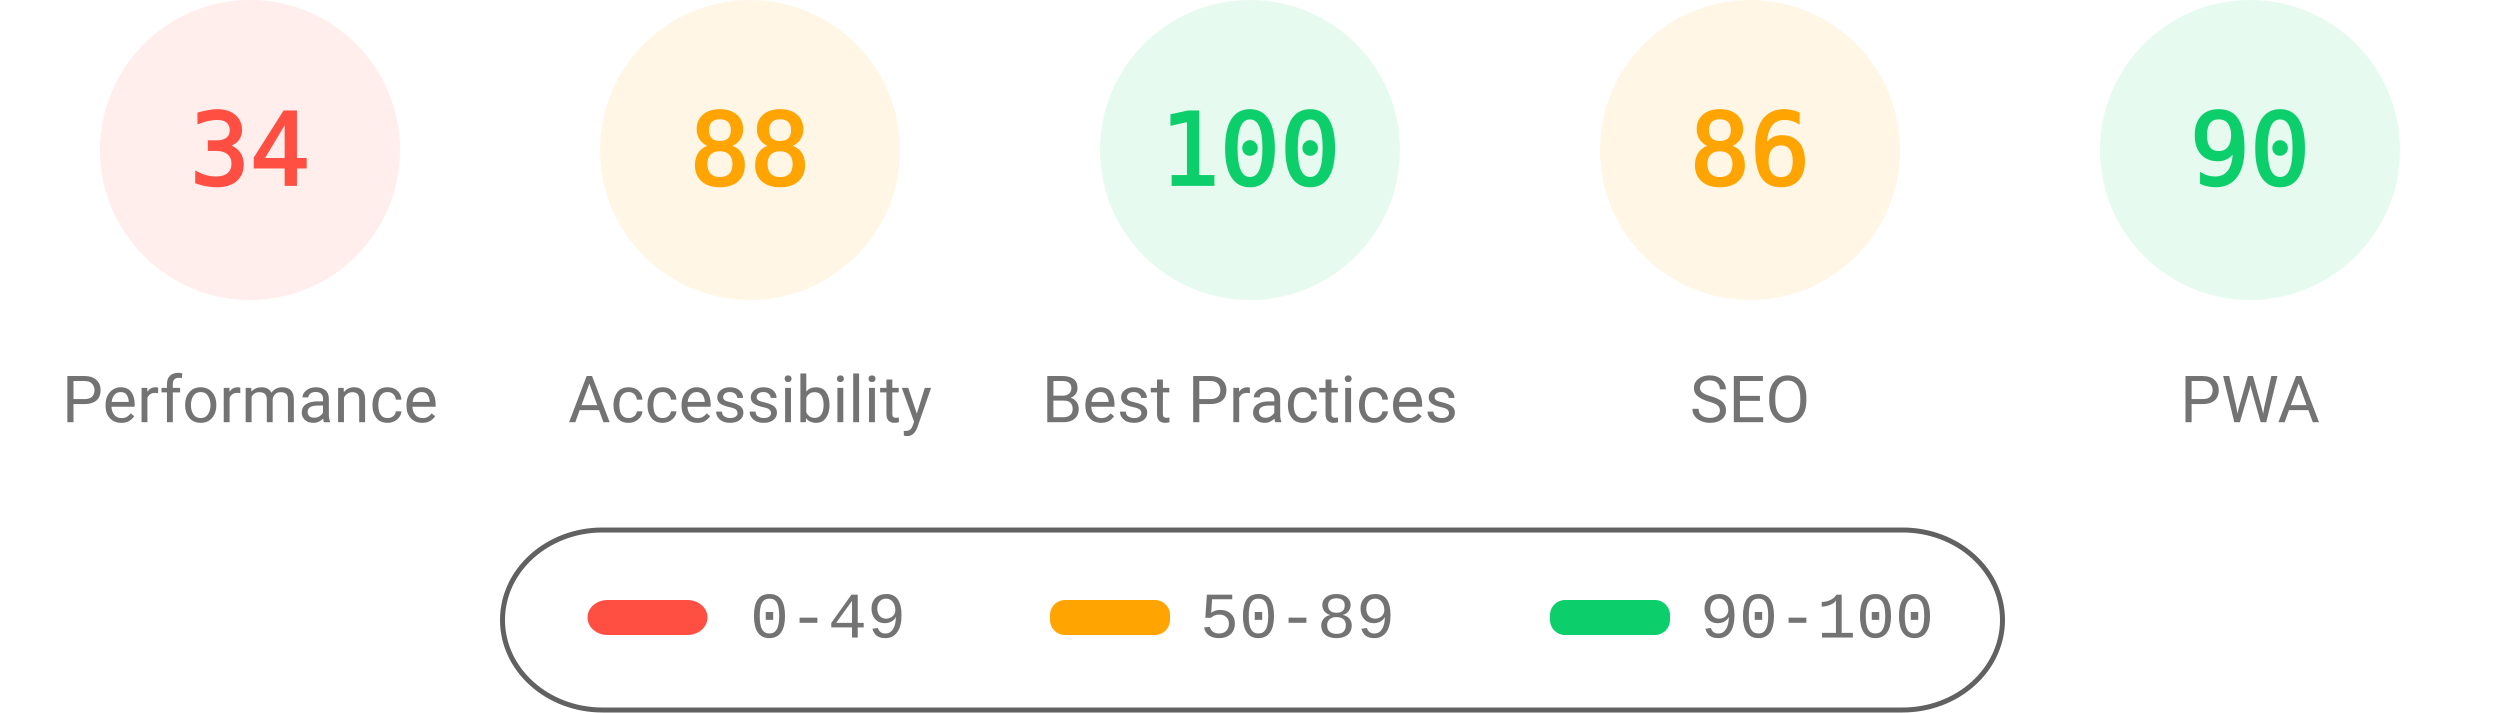
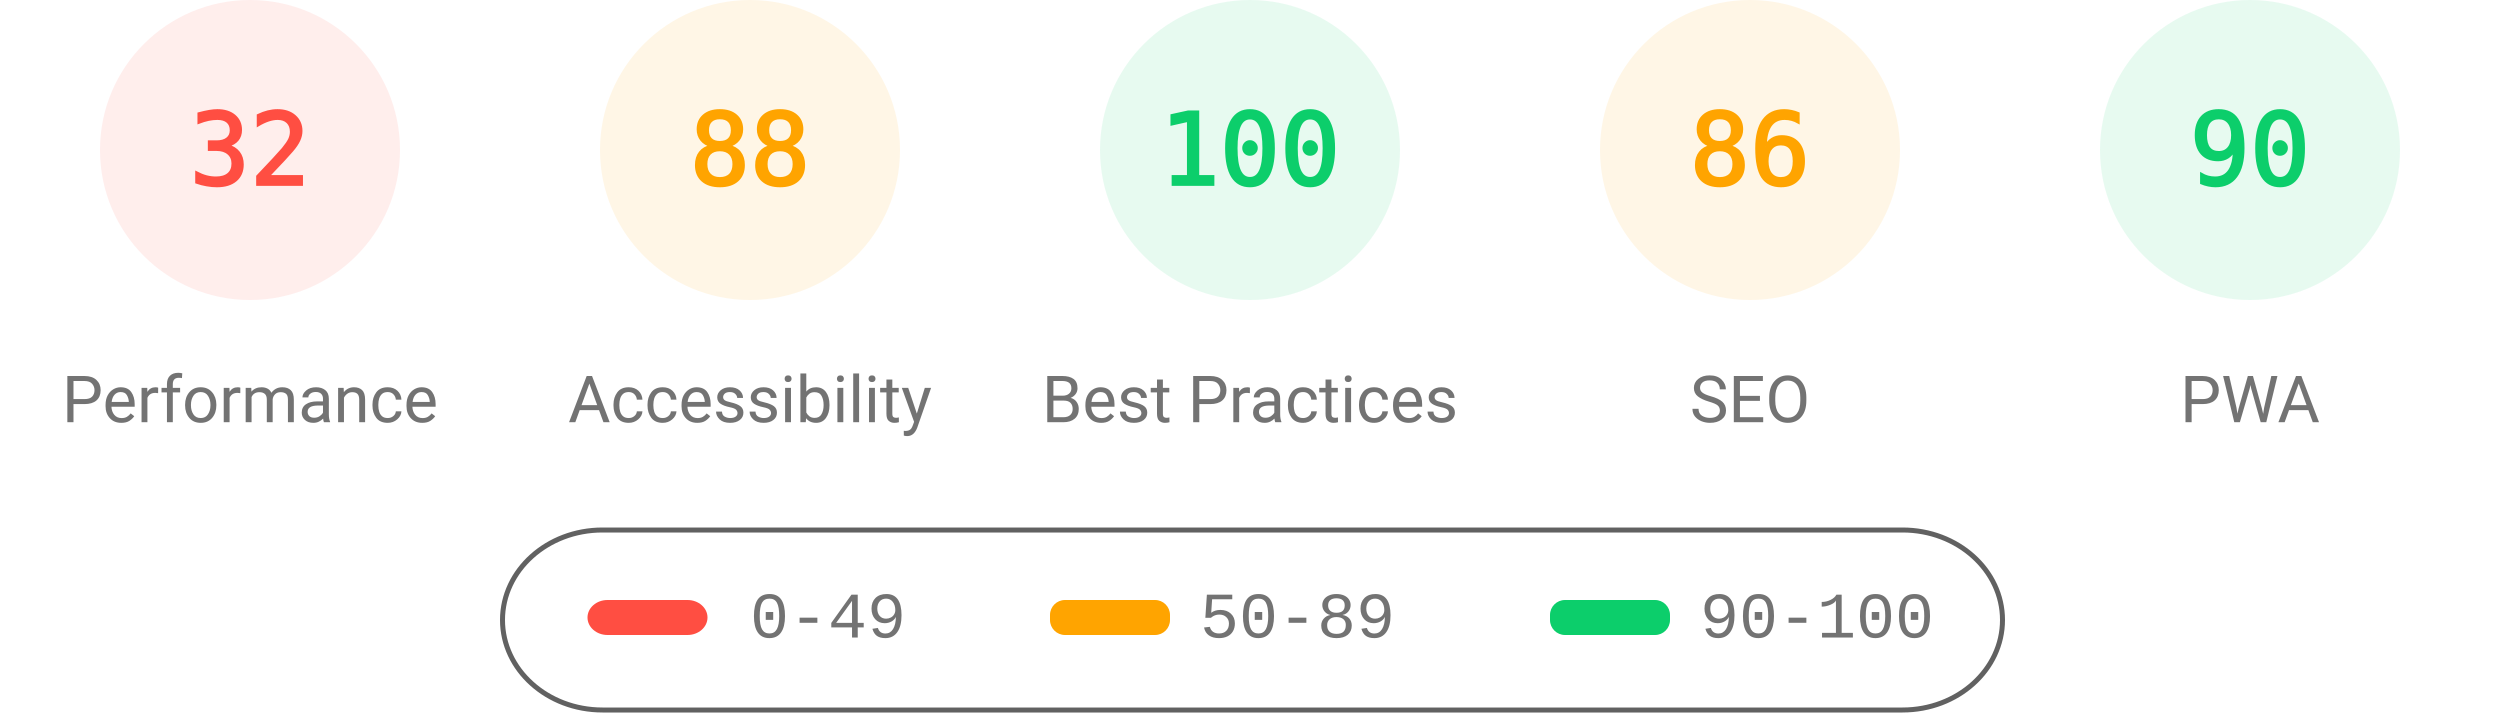
<svg xmlns="http://www.w3.org/2000/svg" fill="none" width="1000" height="285">
  <style>.gauge-base{opacity:.1}.gauge-arc{fill:none;animation-delay:250ms;stroke-linecap:round;transform:rotate(-90deg);transform-origin:100px 60px;animation:load-gauge 1s ease forwards}.guage-text{font-size:40px;font-family:monospace;text-align:center}.guage-red{color:#ff4e42;fill:#ff4e42;stroke:#ff4e42}.guage-orange{color:#ffa400;fill:#ffa400;stroke:#ffa400}.guage-green{color:#0cce6b;fill:#0cce6b;stroke:#0cce6b}.guage-undefined{color:#5c5c5c;fill:#5c5c5c;stroke:#5c5c5c}.guage-title{color:#737373;fill:#737373;stroke:none;font-size:26px;line-height:26px;font-family:Roboto,Halvetica,Arial,sans-serif}@keyframes load-gauge{from{stroke-dasharray:0 352.858}}</style>
  <svg class="guage-div guage-perf guage-red" viewBox="0 0 200 200" width="200" height="200">
    <circle class="gauge-base" r="56" cx="100" cy="60" stroke-width="8" />
-     <circle class="gauge-arc guage-arc-1" r="56" cx="100" cy="60" stroke-width="8" style="stroke-dasharray:119.632,351.858" />
-     <text class="guage-text" x="100" y="60" alignment-baseline="central" dominant-baseline="central" text-anchor="middle">34</text>
+     <circle class="gauge-arc guage-arc-1" r="56" cx="100" cy="60" stroke-width="8" style="stroke-dasharray:112.595,351.858" />
+     <text class="guage-text" x="100" y="60" alignment-baseline="central" dominant-baseline="central" text-anchor="middle">32</text>
    <text class="guage-title" x="100" y="160" alignment-baseline="central" dominant-baseline="central" text-anchor="middle">Performance</text>
  </svg>
  <svg class="guage-div guage-acc guage-orange" viewBox="0 0 200 200" width="200" height="200" x="200">
    <circle class="gauge-base" r="56" cx="100" cy="60" stroke-width="8" />
    <circle class="gauge-arc guage-arc-2" r="56" cx="100" cy="60" stroke-width="8" style="stroke-dasharray:309.635,351.858" />
    <text class="guage-text" x="100" y="60" alignment-baseline="central" dominant-baseline="central" text-anchor="middle">88</text>
    <text class="guage-title" x="100" y="160" alignment-baseline="central" dominant-baseline="central" text-anchor="middle">Accessibility</text>
  </svg>
  <svg class="guage-div guage-best guage-green" viewBox="0 0 200 200" width="200" height="200" x="400">
    <circle class="gauge-base" r="56" cx="100" cy="60" stroke-width="8" />
    <circle class="gauge-arc guage-arc-3" r="56" cx="100" cy="60" stroke-width="8" style="stroke-dasharray:351.858,351.858" />
    <text class="guage-text" x="100" y="60" alignment-baseline="central" dominant-baseline="central" text-anchor="middle">100</text>
    <text class="guage-title" x="100" y="160" alignment-baseline="central" dominant-baseline="central" text-anchor="middle">Best Practices</text>
  </svg>
  <svg class="guage-div guage-seo guage-orange" viewBox="0 0 200 200" width="200" height="200" x="600">
    <circle class="gauge-base" r="56" cx="100" cy="60" stroke-width="8" />
    <circle class="gauge-arc guage-arc-4" r="56" cx="100" cy="60" stroke-width="8" style="stroke-dasharray:302.598,351.858" />
    <text class="guage-text" x="100" y="60" alignment-baseline="central" dominant-baseline="central" text-anchor="middle">86</text>
    <text class="guage-title" x="100" y="160" alignment-baseline="central" dominant-baseline="central" text-anchor="middle">SEO</text>
  </svg>
  <svg class="guage-div guage-pwa guage-green" viewBox="0 0 200 200" width="200" height="200" x="800">
    <circle class="gauge-base" r="56" cx="100" cy="60" stroke-width="8" />
    <circle class="gauge-arc guage-arc-4" r="56" cx="100" cy="60" stroke-width="8" style="stroke-dasharray:316.672,351.858" />
    <text class="guage-text" x="100" y="60" alignment-baseline="central" dominant-baseline="central" text-anchor="middle">90</text>
    <text class="guage-title" x="100" y="160" alignment-baseline="central" dominant-baseline="central" text-anchor="middle">PWA</text>
  </svg>
  <svg width="604" height="76" x="200" y="210">
    <path fill="none" id="canvas_background" d="M-1-1h604v80H-1z" />
    <rect fill-opacity="0" stroke="#616161" stroke-width="2" rx="40" id="svg_2" height="72" width="600" y="2" x="1" fill="#000" />
    <rect stroke="#000" rx="8" id="svg_3" height="14" width="48" y="30" x="35" stroke-opacity="null" stroke-width="0" fill="#ff4e42" />
    <rect stroke="#000" rx="6" id="svg_4" height="14" width="48" y="30" x="220" stroke-opacity="null" stroke-width="0" fill="#ffa400" />
    <rect stroke="#000" rx="6" id="svg_5" height="14" width="48" y="30" x="420" stroke-opacity="null" stroke-width="0" fill="#0cce6b" />
    <text xml:space="preserve" text-anchor="start" font-family="'Courier New', Courier, monospace" font-size="26" id="svg_6" y="45" x="100" stroke-opacity="null" stroke-width="0" stroke="#000" fill="#737373">0-49</text>
    <text xml:space="preserve" text-anchor="start" font-family="'Courier New', Courier, monospace" font-size="26" id="svg_7" y="45" x="280" stroke-opacity="null" stroke-width="0" stroke="#000" fill="#737373">50-89</text>
    <text xml:space="preserve" text-anchor="start" font-family="'Courier New', Courier, monospace" font-size="26" id="svg_8" y="45" x="480" stroke-opacity="null" stroke-width="0" stroke="#000" fill="#737373">90-100</text>
  </svg>
</svg>
